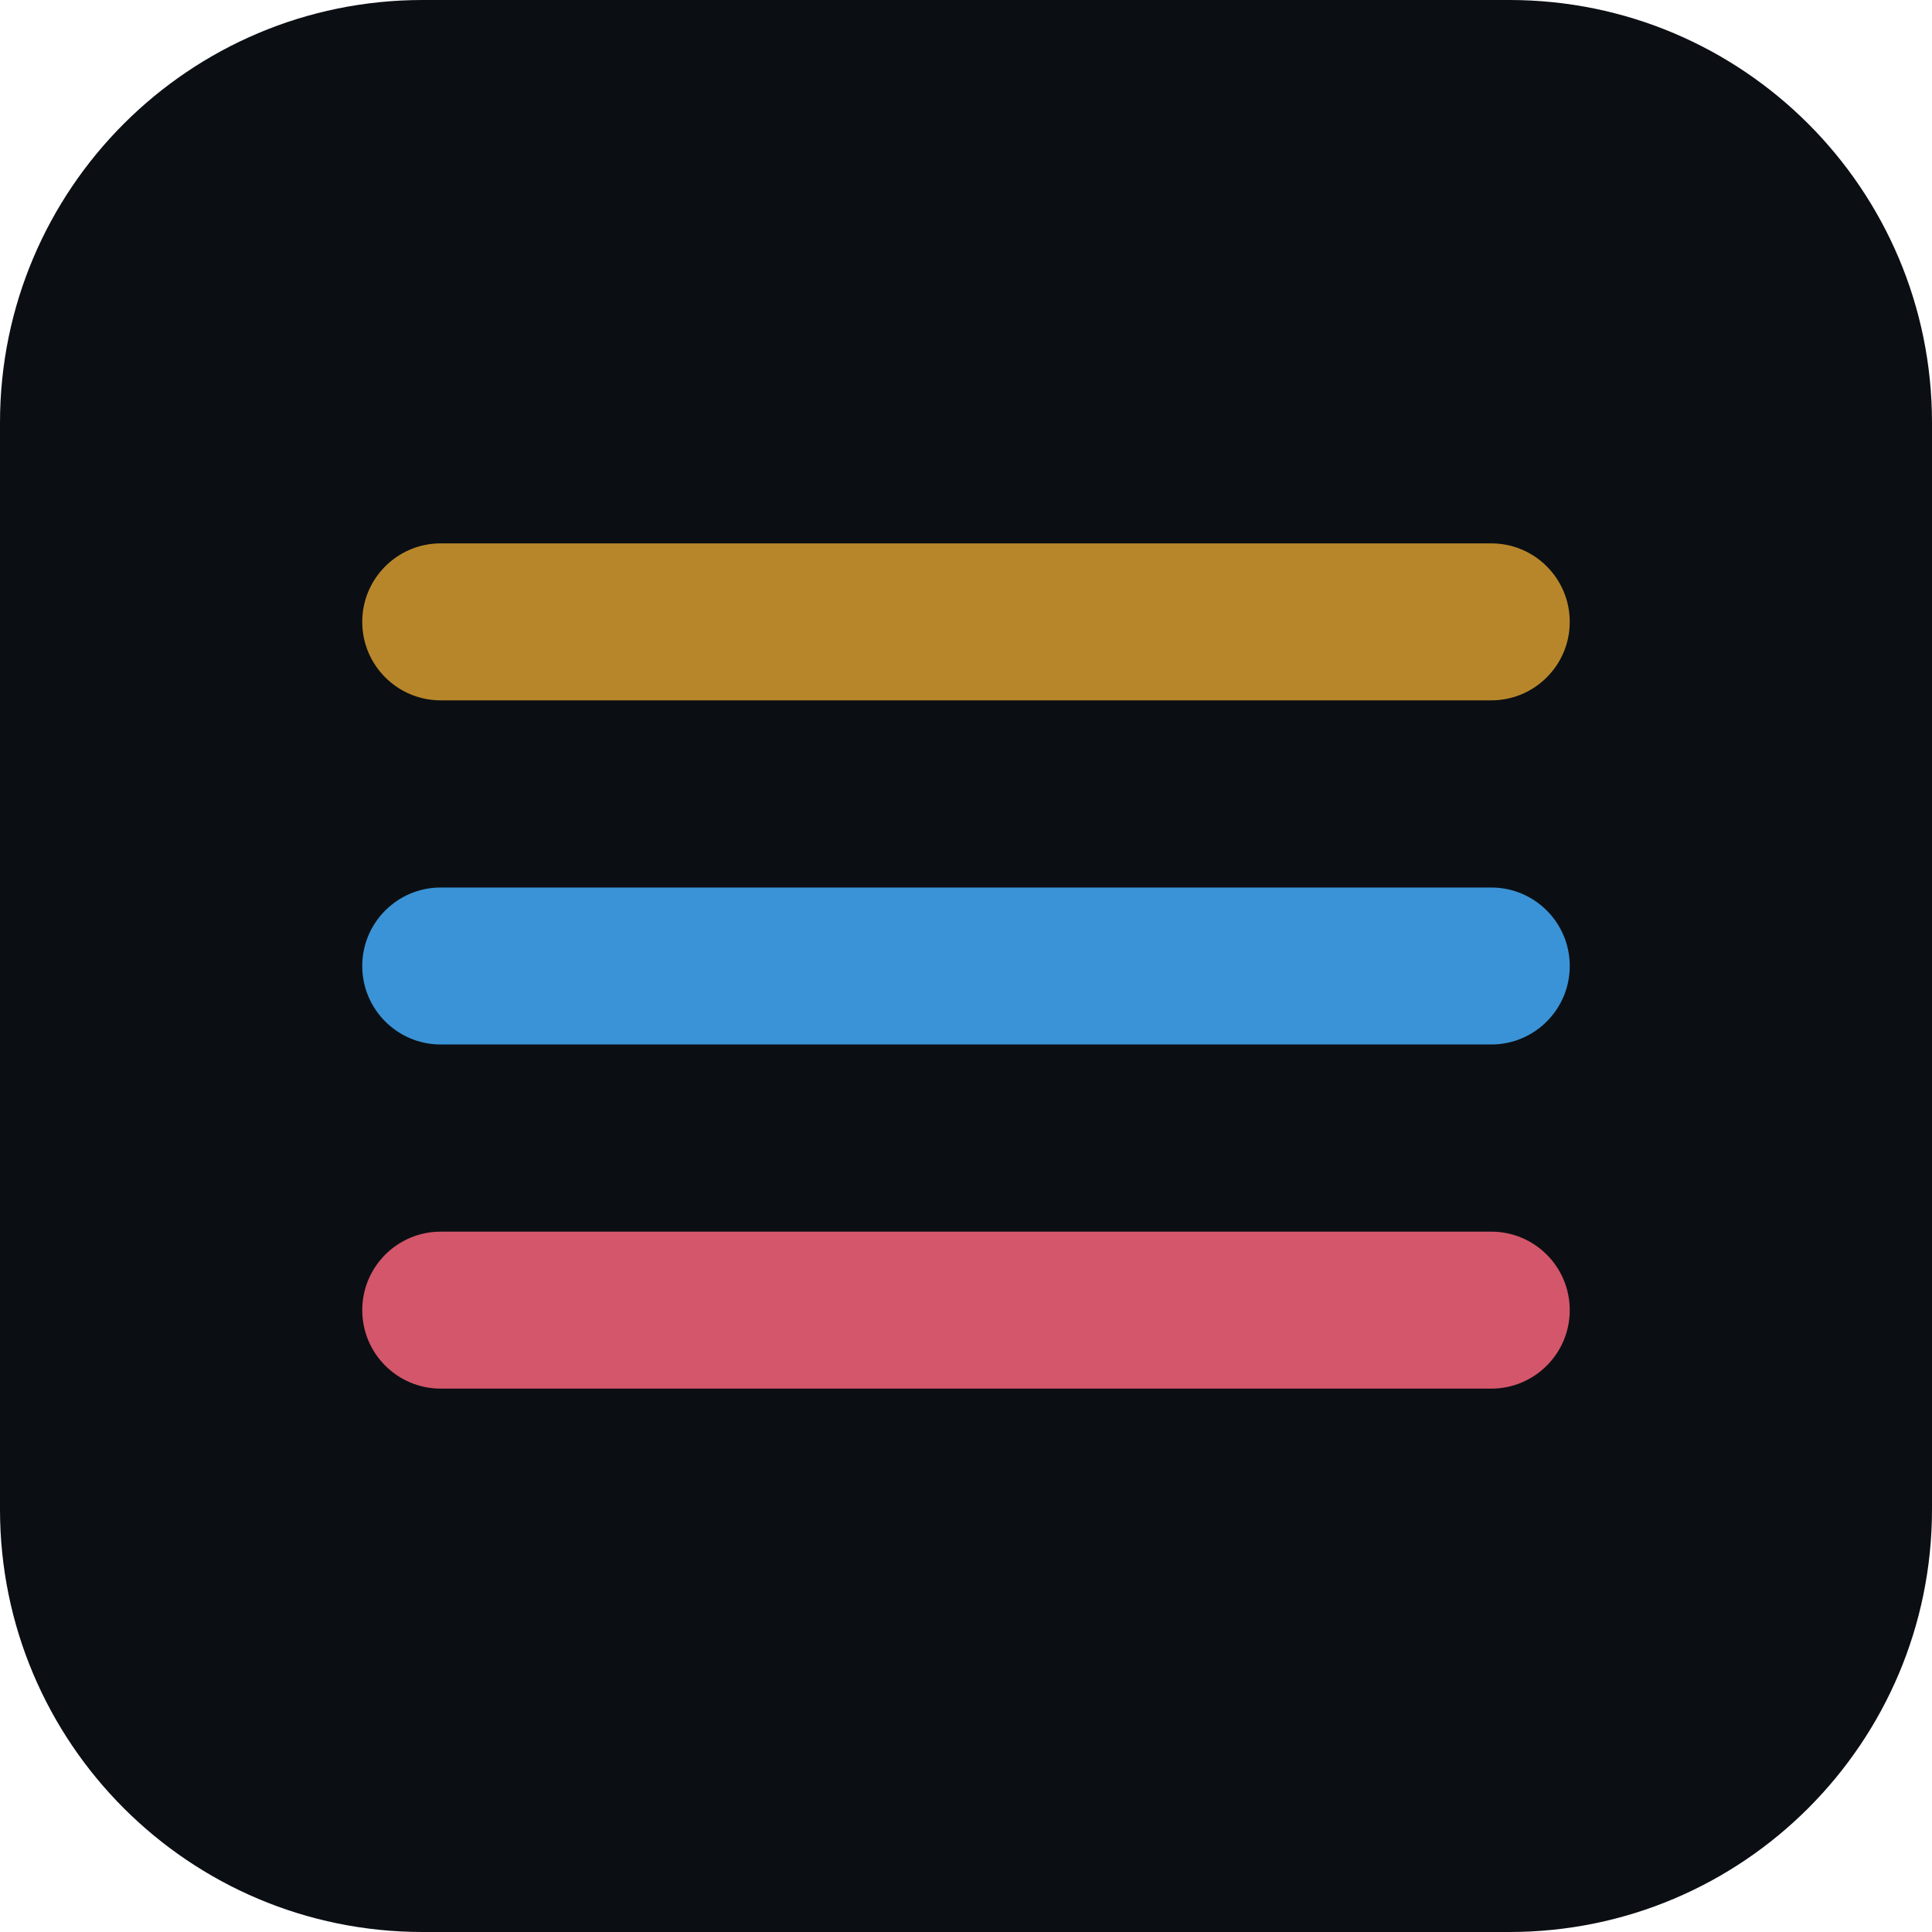
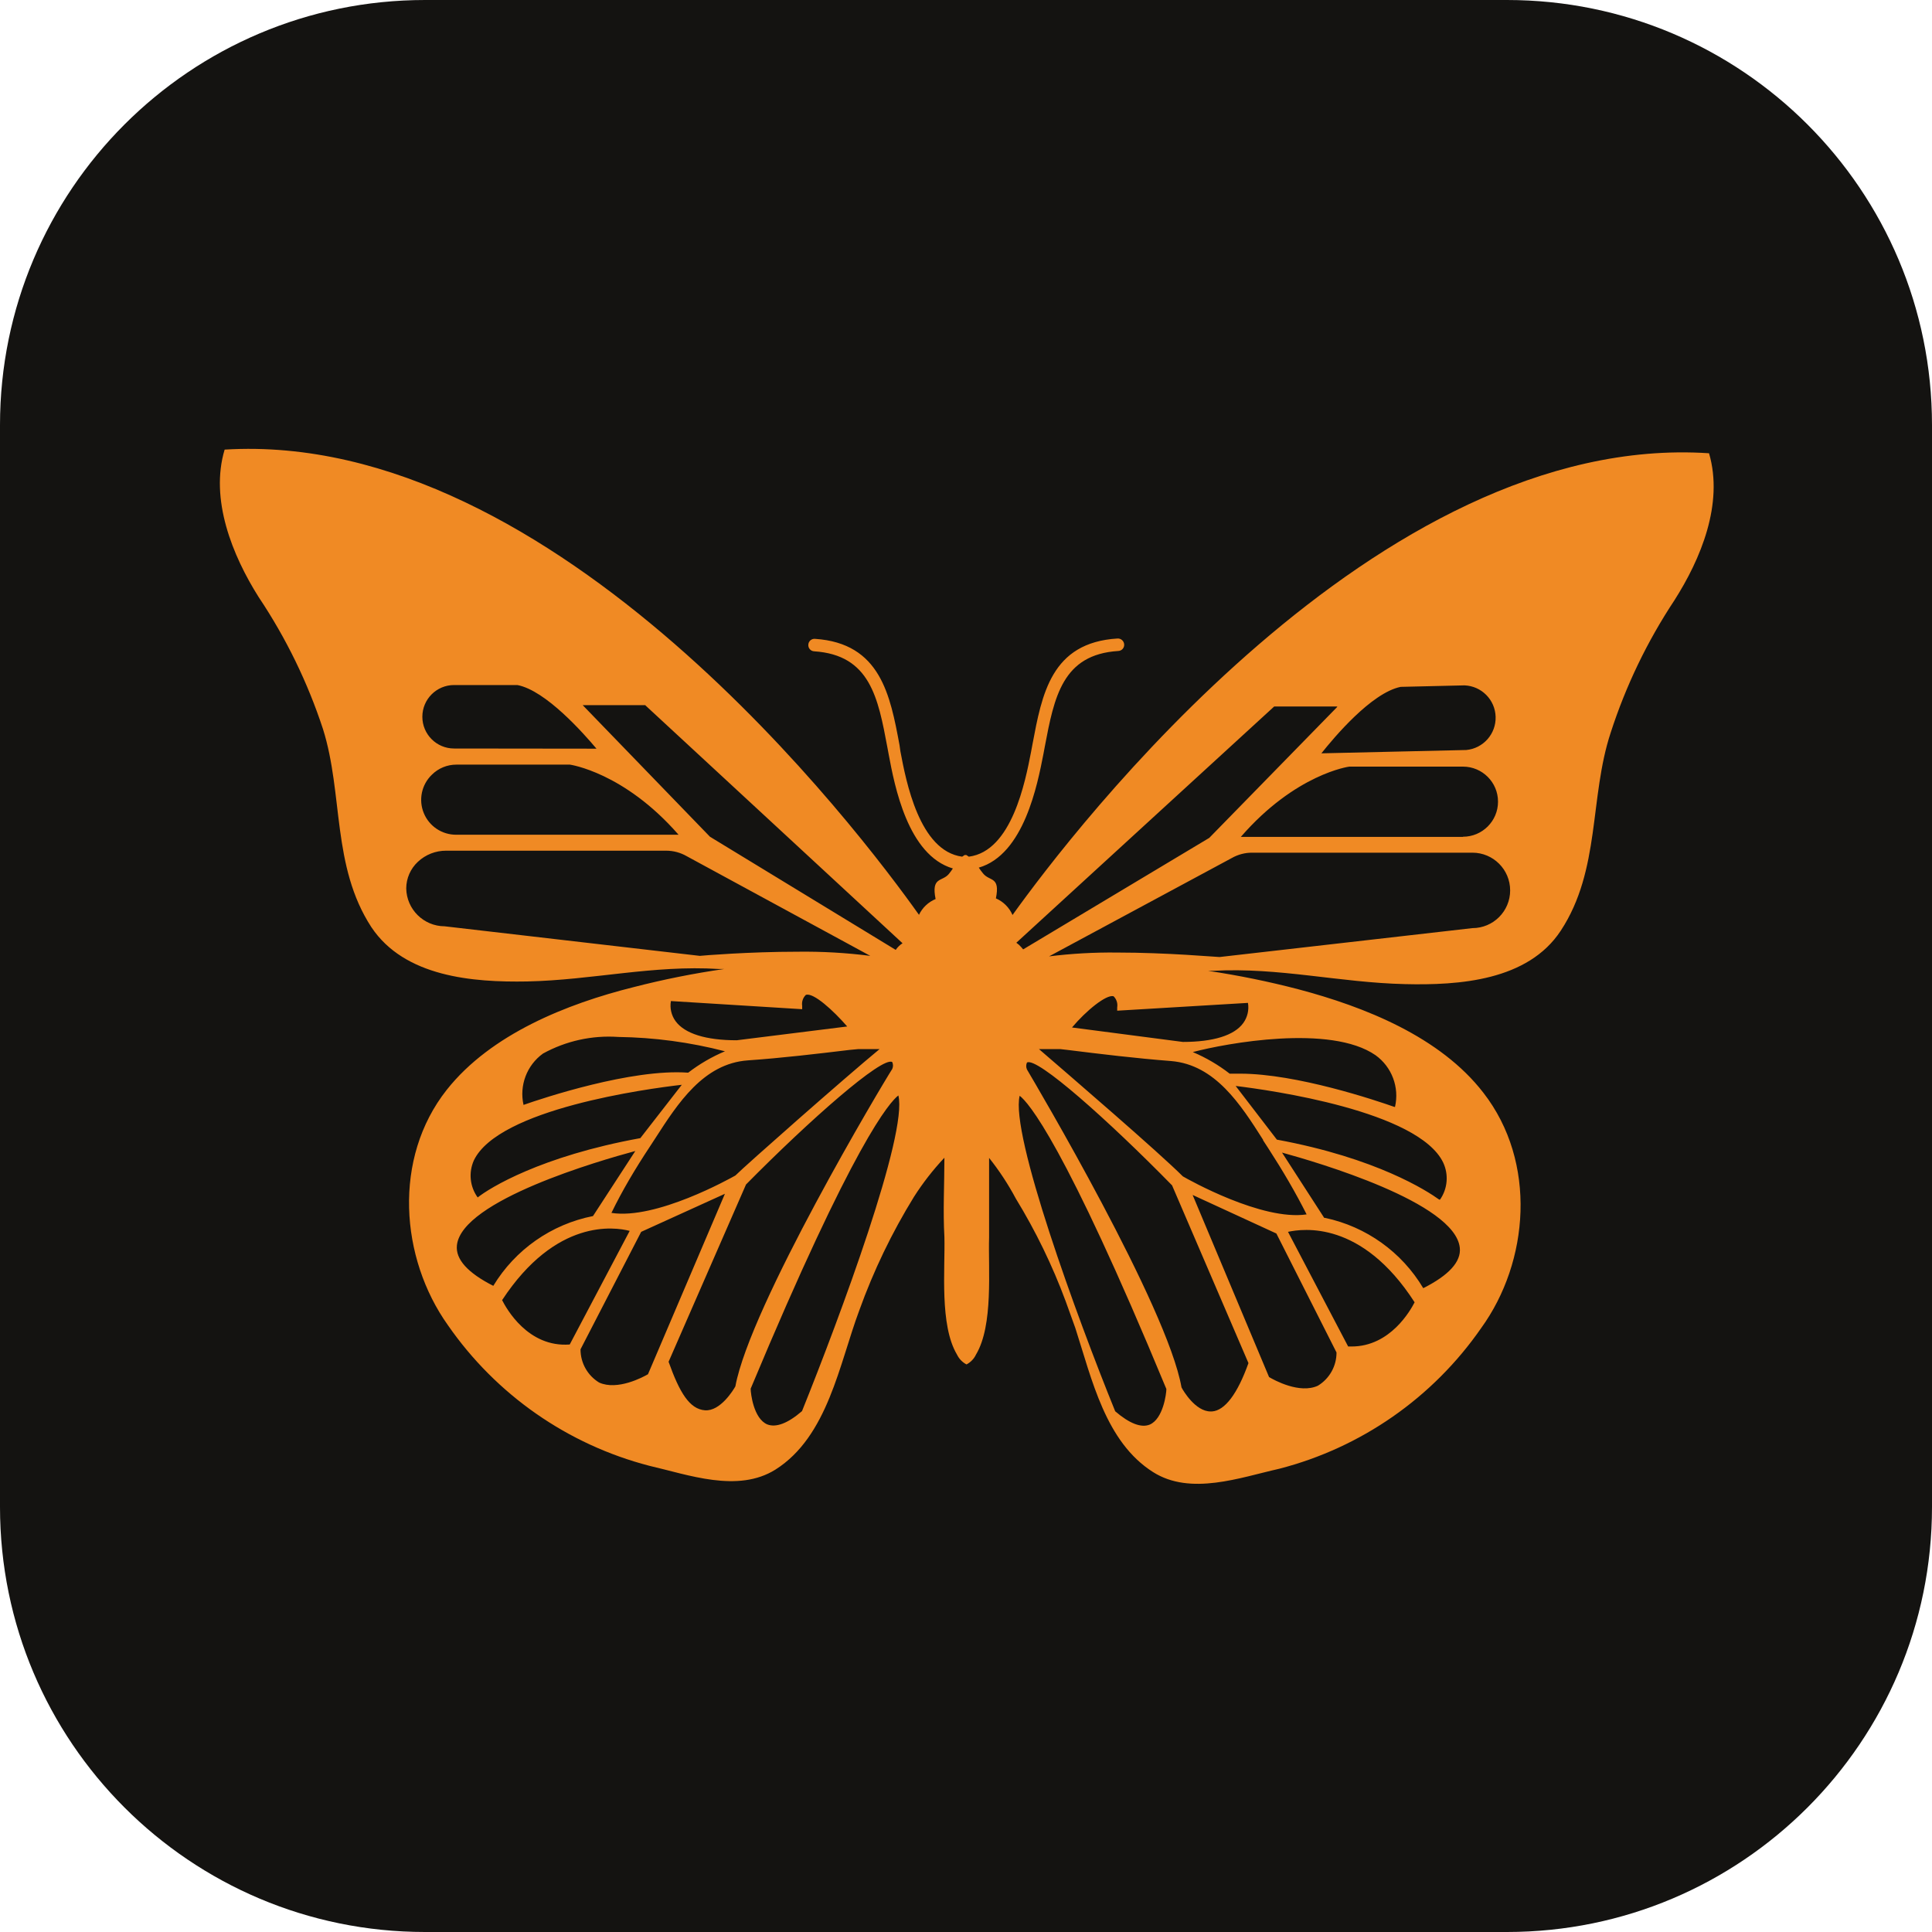
- <svg xmlns="http://www.w3.org/2000/svg" viewBox="0 0 32 32">
-   <rect width="32" height="32" rx="7" fill="#0b0f14" />
-   <rect x="6" y="9" width="20" height="2.6" rx="1.3" fill="#b8862a" />
-   <rect x="6" y="14.7" width="20" height="2.6" rx="1.3" fill="#3a93d6" />
-   <rect x="6" y="20.4" width="20" height="2.6" rx="1.3" fill="#d4566a" />
+ <svg xmlns="http://www.w3.org/2000/svg" viewBox="0 0 100 100">
+   <rect width="100" height="100" rx="22" fill="#141311" />
+   <path transform="translate(50 50) scale(0.86) translate(-50 -50)" fill="#f08a24" d="M94.72,19.14c-20-1.33-38.34,22.8-41.92,27.79a1.93,1.93,0,0,0-1-1c0.27-1.35-.38-1-0.78-1.51a3.87,3.87,0,0,1-.25-0.34c2.72-.79,3.53-5,3.89-6.84l0.08-.43c0.57-3,1.06-5.56,4.43-5.77a0.37,0.37,0,0,0,.35-0.4,0.38,0.38,0,0,0-.4-0.35c-4,.24-4.55,3.36-5.12,6.37l-0.08.43c-0.35,1.81-1.16,6-3.75,6.33a1.19,1.19,0,0,0-.15-0.1v0H49.92v0a1.19,1.19,0,0,0-.15.1c-2.58-.34-3.38-4.54-3.72-6.35L46,36.71c-0.56-3-1.14-6.14-5.09-6.4a0.37,0.37,0,0,0-.4.35,0.37,0.37,0,0,0,.35.4c3.37,0.22,3.85,2.8,4.41,5.79l0.08,0.43c0.35,1.86,1.14,6.05,3.86,6.85a3.86,3.86,0,0,1-.25.34c-0.4.47-1.06,0.15-.79,1.5a1.92,1.92,0,0,0-1,.95c-3.55-5-21.82-29.22-41.79-28-0.9,3,.47,6.38,2.05,8.88a32.49,32.49,0,0,1,3.87,7.94c1.23,3.91.52,8.25,2.91,11.92,2,3,6.11,3.33,9.38,3.27,3.9-.08,7.59-1,11.53-0.75l0.33,0a51.22,51.22,0,0,0-5.45,1.09c-4,1-8.59,2.82-11.25,6.18-3.26,4.12-2.81,10.13.07,14.17a21.24,21.24,0,0,0,12.12,8.46c2.35,0.54,5.32,1.65,7.59.23,3.16-2,3.84-6.36,5.05-9.59a36.67,36.67,0,0,1,3.29-6.83,16,16,0,0,1,1.83-2.35c0,1.59-.09,3.21,0,4.77,0.05,1.94-.3,5.31.76,7.08a1.3,1.3,0,0,0,.57.59,1.29,1.29,0,0,0,.57-0.59c1.06-1.77.73-5.13,0.79-7.07,0-1.56,0-3.18,0-4.77A16,16,0,0,1,53,64a35.52,35.52,0,0,1,3,6.18l0.58,1.61c1,3.1,1.82,6.86,4.68,8.67,2.26,1.43,5.23.33,7.59-.2A21.24,21.24,0,0,0,81,71.8c2.9-4,3.38-10,.14-14.17C78.54,54.26,74,52.46,70,51.4a51.33,51.33,0,0,0-5.44-1.11l0.32,0c3.94-.22,7.62.71,11.53,0.8,3.26,0.08,7.41-.2,9.39-3.22,2.4-3.66,1.71-8,3-11.91A32.55,32.55,0,0,1,92.63,28C94.22,25.51,95.61,22.18,94.72,19.14ZM53.23,57.81c0.5,0.38,2.67,2.77,8.83,17.65,0,0.27-.19,1.79-1,2.14-0.51.21-1.22-.06-2.08-0.8C56.67,71.12,52.66,60.13,53.23,57.81Zm9.18,5.41L67,73.9c-0.66,1.85-1.42,2.86-2.2,2.91H64.72c-0.91,0-1.65-1.25-1.75-1.45-0.84-4.83-8.8-18.28-9.3-19.13a0.5,0.5,0,0,1,0-.42C54.26,55.45,58.58,59.3,62.41,63.21Zm4.56-11a1.61,1.61,0,0,1-.28,1.21c-0.54.75-1.81,1.14-3.64,1.14h0l-6.67-.87c0.84-1,2.06-2,2.5-1.88a0.76,0.76,0,0,1,.22.67v0.2Zm0.91,8.27,0.3,0.46c0.9,1.39,1.66,2.69,2.32,4-2.68.4-7.11-2.09-7.45-2.29-1.47-1.47-6.85-6.1-8.66-7.66l0.82,0,0.45,0,0.44,0.05c2,0.25,4.16.51,6.24,0.67C65,55.94,66.53,58.34,67.88,60.46Zm0.8,5.61,3.62,7.16a2.33,2.33,0,0,1-1.12,2c-1.1.51-2.64-.34-2.94-0.52L63.64,63.78ZM77,70.24c-0.24.47-1.46,2.66-3.79,2.66H73L69.38,66C70.27,65.81,73.81,65.29,77,70.24Zm-5.44-5.08-2.54-3.93c2.08,0.57,10.42,3,10.7,5.73,0.09,0.83-.65,1.65-2.2,2.43A9.06,9.06,0,0,0,71.61,65.16Zm6.92-1.1c-0.72-.52-3.76-2.5-9.77-3.61l-2.48-3.23c2.09,0.25,11,1.51,12.49,4.61A2.24,2.24,0,0,1,78.53,64.06Zm-2.7-5.58c-1.08-.38-5.87-2-9.28-2l-0.63,0a9.92,9.92,0,0,0-2.22-1.3c2-.53,8.29-1.69,11,0.19A3,3,0,0,1,75.82,58.48ZM72.34,34.41l-7.7,7.88L53.44,49a1.21,1.21,0,0,0-.11-0.13,1.54,1.54,0,0,0-.3-0.27l0.24-.22,15.28-14h3.79Zm7.57,7.82h0l-13.37,0C69.84,38.43,73.06,38,73.07,38l6.84,0A2.1,2.1,0,0,1,79.91,42.22ZM80.11,37l-8.72.2c0.74-.93,3-3.64,4.77-4L80,33.11h0A1.95,1.95,0,0,1,80.11,37ZM55,49.42L66,43.5h0a2.45,2.45,0,0,1,1.23-.32h0l13.25,0a2.27,2.27,0,1,1,0,4.54L65.26,49.46c-0.2,0-3.15-.27-6.18-0.27A30.34,30.34,0,0,0,55,49.42ZM19.19,36.91a1.91,1.91,0,0,1,0-3.82H23c1.72,0.33,4,2.93,4.76,3.83Zm-1.34,1.58a2.09,2.09,0,0,1,1.48-.61h6.83s3.25,0.45,6.54,4.22H26.17l-6.84,0A2.1,2.1,0,0,1,17.85,38.49Zm0.85,4.57,13.25,0a2.48,2.48,0,0,1,1.24.33l11.05,6a31.42,31.42,0,0,0-4.37-.25c-2.93,0-5.72.23-5.89,0.25L18.62,47.61a2.32,2.32,0,0,1-2.31-2.28,2.2,2.2,0,0,1,.7-1.6A2.47,2.47,0,0,1,18.71,43.06Zm12-8.75L46.18,48.63a1.44,1.44,0,0,0-.41.4L34.59,42.22,26.93,34.3h3.79ZM45.93,57.79c0.57,2.32-3.5,13.29-5.8,19-0.87.75-1.57,1-2.09,0.8-0.83-.35-1-1.88-1-2.15C43.25,60.56,45.43,58.17,45.93,57.79ZM35.49,63.71L30.86,74.57c-0.29.17-1.84,1-2.94,0.5a2.33,2.33,0,0,1-1.12-2L30.45,66ZM31,60.83l0.3-.46c1.36-2.11,2.9-4.5,5.57-4.69C38.9,55.54,41,55.29,43,55.05L43.53,55,44,55l0.8,0c-2.11,1.74-8.07,7-8.68,7.61-0.34.19-4.77,2.67-7.46,2.25C29.31,63.52,30.08,62.22,31,60.83Zm9.14-8.23V52.4a0.76,0.76,0,0,1,.22-0.66c0.44-.17,1.66.94,2.49,1.9l-6.65.83c-1.86,0-3.13-.4-3.68-1.15a1.59,1.59,0,0,1-.28-1.21Zm-4.64,2.53a9.94,9.94,0,0,0-2.22,1.29c-3.41-.25-8.77,1.54-9.91,1.94a3,3,0,0,1,1.17-3.09,8.22,8.22,0,0,1,4.53-1A27.1,27.1,0,0,1,35.48,55.13Zm-2.59,2L30.4,60.36c-6,1.09-9.07,3-9.79,3.57a2.24,2.24,0,0,1-.23-2.23C21.86,58.6,30.8,57.39,32.89,57.15Zm-2.81,4-2.55,3.92a9.07,9.07,0,0,0-6,4.2c-1.54-.78-2.28-1.6-2.19-2.44C19.65,64.1,28,61.7,30.08,61.14Zm-0.34,4.81-3.61,6.84c-2.52.19-3.82-2.18-4.07-2.67C25.32,65.18,28.86,65.71,29.75,65.94Zm7-2.79c3.85-3.9,8.19-7.72,8.8-7.37a0.5,0.5,0,0,1,0,.42C45,57.06,37,70.47,36.12,75.3c-0.11.2-.9,1.51-1.83,1.44s-1.53-1.07-2.19-2.92Z" />
</svg>
